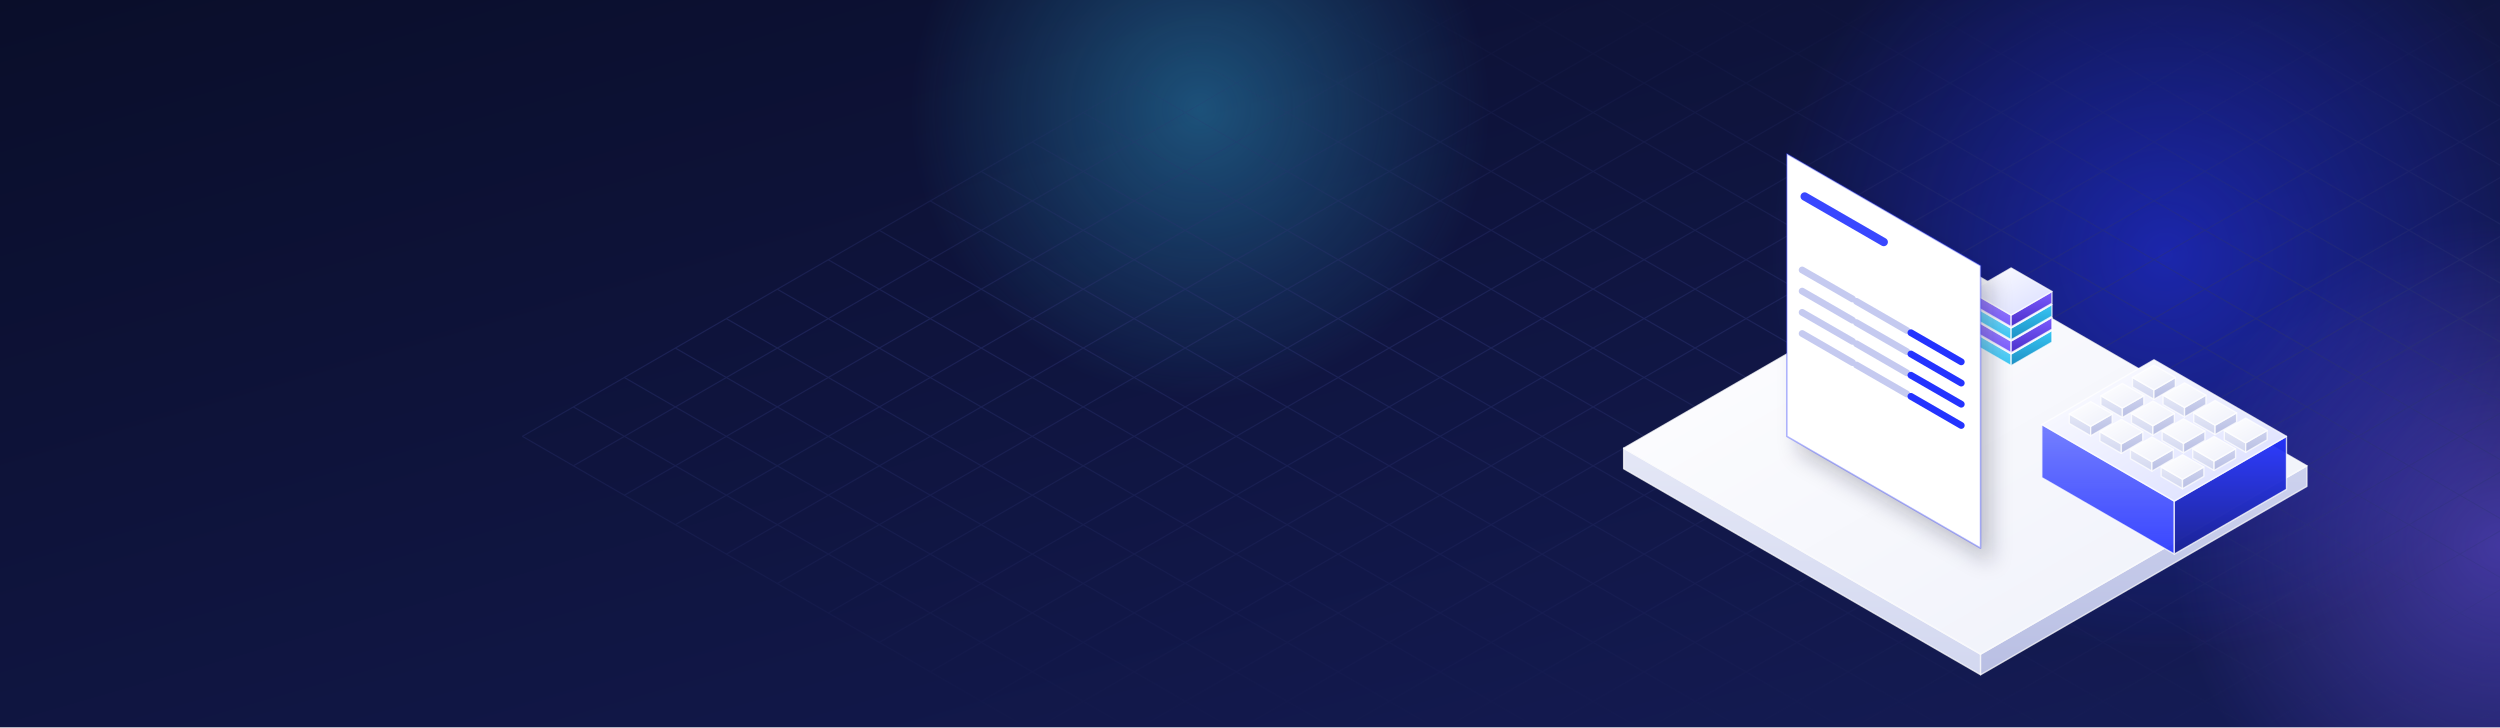
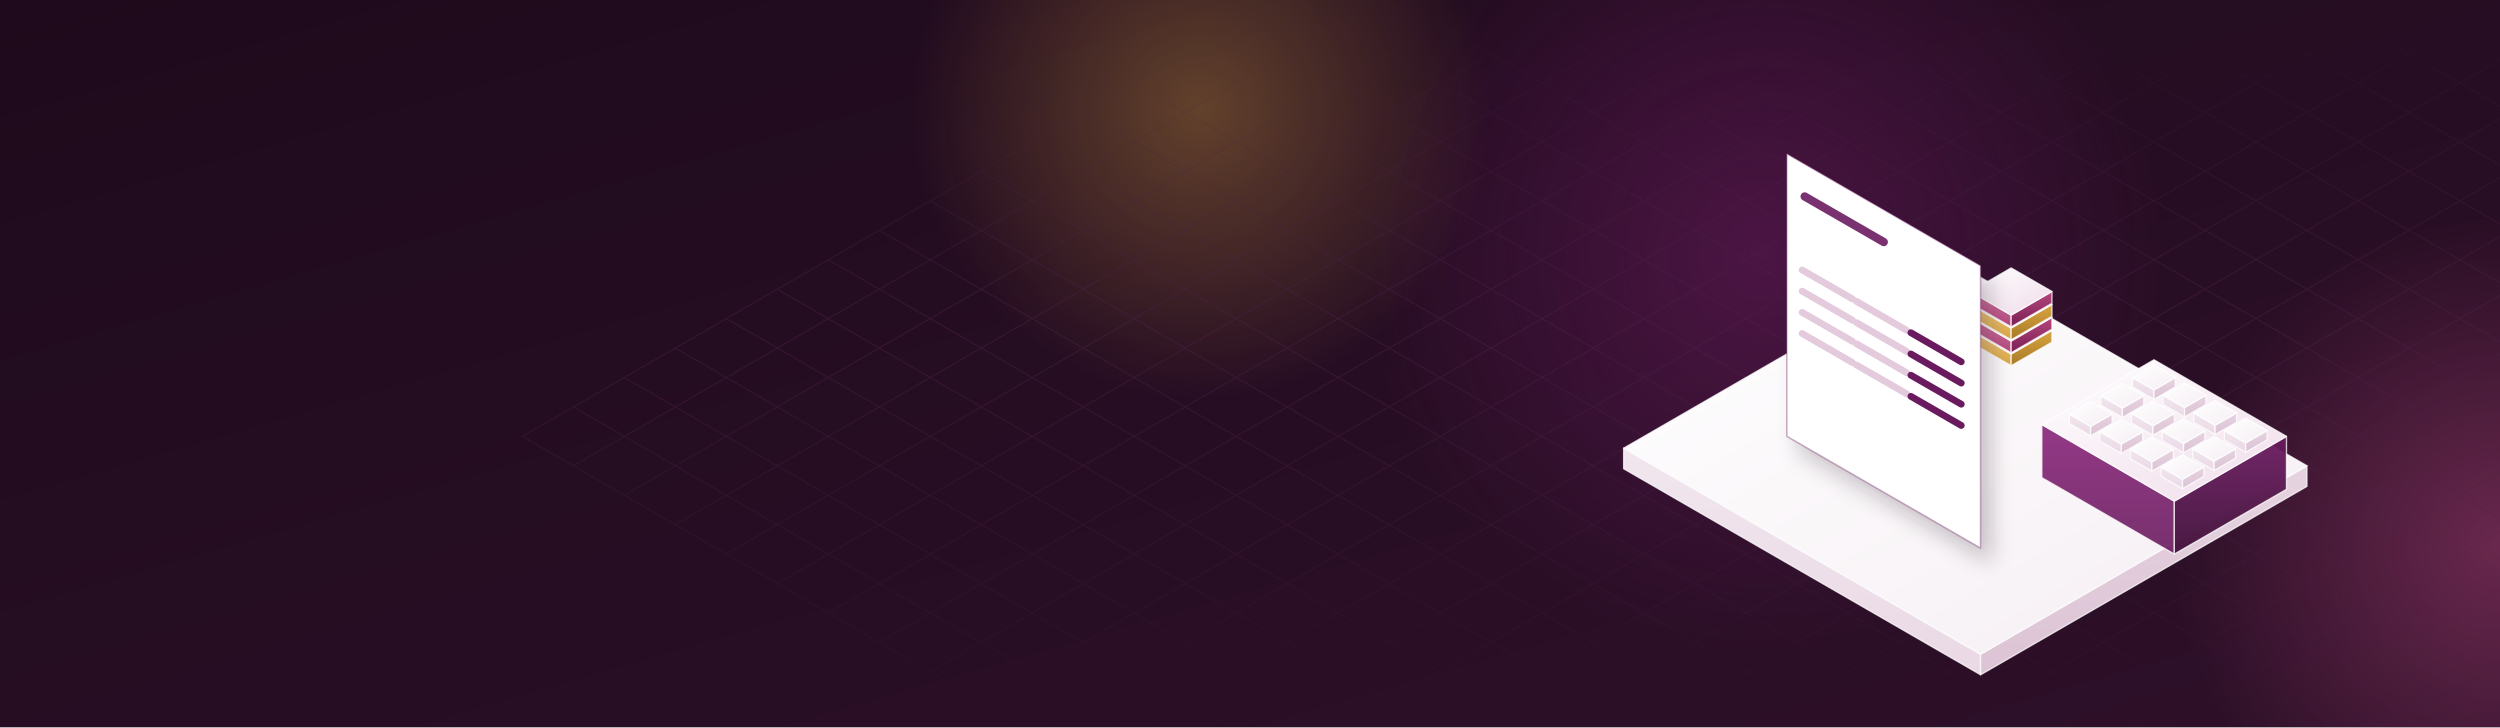
<svg xmlns="http://www.w3.org/2000/svg" viewBox="0 0 2200 640" preserveAspectRatio="xMidYMid slice">
  <defs>
    <linearGradient id="gBg" x1="0" y1="0" x2="1" y2="1">
-       <stop offset="0" stop-color="#0A0E2A" />
-       <stop offset="1" stop-color="#151C57" />
+       <stop offset="0" stop-color="#1E0A1C" />
+       <stop offset="1" stop-color="#2E1029" />
    </linearGradient>
    <radialGradient id="gB1">
-       <stop offset="0" stop-color="#2433FF" stop-opacity="0.55" />
-       <stop offset="1" stop-color="#2433FF" stop-opacity="0" />
+       <stop offset="0" stop-color="#6A1B5F" stop-opacity="0.55" />
+       <stop offset="1" stop-color="#6A1B5F" stop-opacity="0" />
    </radialGradient>
    <radialGradient id="gB2">
-       <stop offset="0" stop-color="#7B5CFF" stop-opacity="0.45" />
-       <stop offset="1" stop-color="#7B5CFF" stop-opacity="0" />
+       <stop offset="0" stop-color="#B4467C" stop-opacity="0.45" />
+       <stop offset="1" stop-color="#B4467C" stop-opacity="0" />
    </radialGradient>
    <radialGradient id="gB3">
-       <stop offset="0" stop-color="#38C6F4" stop-opacity="0.35" />
-       <stop offset="1" stop-color="#38C6F4" stop-opacity="0" />
+       <stop offset="0" stop-color="#D9A441" stop-opacity="0.35" />
+       <stop offset="1" stop-color="#D9A441" stop-opacity="0" />
    </radialGradient>
    <radialGradient id="gGlow">
-       <stop offset="0" stop-color="#8D98FF" stop-opacity=".55" />
-       <stop offset="1" stop-color="#8D98FF" stop-opacity="0" />
+       <stop offset="0" stop-color="#C98AB9" stop-opacity=".55" />
+       <stop offset="1" stop-color="#C98AB9" stop-opacity="0" />
    </radialGradient>
    <linearGradient id="gTop" x1="0" y1="0" x2="1" y2="1">
      <stop offset="0" stop-color="#FFFFFF" />
-       <stop offset="1" stop-color="#D9DDFF" />
+       <stop offset="1" stop-color="#F0DCEA" />
    </linearGradient>
    <linearGradient id="gLeft" x1="0" y1="0" x2="0" y2="1">
-       <stop offset="0" stop-color="#6E79FF" stop-opacity=".95" />
-       <stop offset="1" stop-color="#2433FF" stop-opacity=".9" />
+       <stop offset="0" stop-color="#8E2F80" stop-opacity=".95" />
+       <stop offset="1" stop-color="#6A1B5F" stop-opacity=".9" />
    </linearGradient>
    <linearGradient id="gRight" x1="0" y1="0" x2="0" y2="1">
-       <stop offset="0" stop-color="#2433FF" stop-opacity=".95" />
-       <stop offset="1" stop-color="#121A8F" stop-opacity=".95" />
+       <stop offset="0" stop-color="#6A1B5F" stop-opacity=".95" />
+       <stop offset="1" stop-color="#3E0F38" stop-opacity=".95" />
    </linearGradient>
    <linearGradient id="gLeftV" x1="0" y1="0" x2="0" y2="1">
-       <stop offset="0" stop-color="#A58CFF" />
-       <stop offset="1" stop-color="#7B5CFF" />
+       <stop offset="0" stop-color="#D07AA4" />
+       <stop offset="1" stop-color="#B4467C" />
    </linearGradient>
    <linearGradient id="gRightV" x1="0" y1="0" x2="0" y2="1">
-       <stop offset="0" stop-color="#7B5CFF" />
-       <stop offset="1" stop-color="#4B2FC9" />
+       <stop offset="0" stop-color="#B4467C" />
+       <stop offset="1" stop-color="#7A1F55" />
    </linearGradient>
    <linearGradient id="gLeftC" x1="0" y1="0" x2="0" y2="1">
-       <stop offset="0" stop-color="#8BE0FF" />
-       <stop offset="1" stop-color="#38C6F4" />
+       <stop offset="0" stop-color="#F0CF86" />
+       <stop offset="1" stop-color="#D9A441" />
    </linearGradient>
    <linearGradient id="gRightC" x1="0" y1="0" x2="0" y2="1">
-       <stop offset="0" stop-color="#38C6F4" />
-       <stop offset="1" stop-color="#1C8FC4" />
+       <stop offset="0" stop-color="#D9A441" />
+       <stop offset="1" stop-color="#A87A26" />
    </linearGradient>
    <linearGradient id="gLeftR" x1="0" y1="0" x2="0" y2="1">
-       <stop offset="0" stop-color="#FF8A6A" />
-       <stop offset="1" stop-color="#E8401C" />
+       <stop offset="0" stop-color="#F0CF86" />
+       <stop offset="1" stop-color="#D9A441" />
    </linearGradient>
    <linearGradient id="gRightR" x1="0" y1="0" x2="0" y2="1">
-       <stop offset="0" stop-color="#E8401C" />
-       <stop offset="1" stop-color="#A82A0E" />
+       <stop offset="0" stop-color="#D9A441" />
+       <stop offset="1" stop-color="#A87A26" />
    </linearGradient>
    <linearGradient id="gTopW" x1="0" y1="0" x2="1" y2="1">
      <stop offset="0" stop-color="#FFFFFF" />
-       <stop offset="1" stop-color="#EEF0FA" />
+       <stop offset="1" stop-color="#F5EEF3" />
    </linearGradient>
    <linearGradient id="gLeftW" x1="0" y1="0" x2="0" y2="1">
-       <stop offset="0" stop-color="#E4E7F6" />
-       <stop offset="1" stop-color="#D3D8F0" />
+       <stop offset="0" stop-color="#F1E6EE" />
+       <stop offset="1" stop-color="#EAD9E5" />
    </linearGradient>
    <linearGradient id="gRightW" x1="0" y1="0" x2="0" y2="1">
-       <stop offset="0" stop-color="#CDD2EE" />
-       <stop offset="1" stop-color="#B9BFE3" />
+       <stop offset="0" stop-color="#E6D3E0" />
+       <stop offset="1" stop-color="#DCC3D5" />
    </linearGradient>
    <linearGradient id="gFade" x1="0" y1="0" x2="0" y2="1">
      <stop offset="0" stop-color="#fff" stop-opacity="0" />
      <stop offset=".45" stop-color="#fff" stop-opacity="1" />
      <stop offset="1" stop-color="#fff" stop-opacity="0" />
    </linearGradient>
    <mask id="mGrid">
      <rect width="100%" height="100%" fill="url(#gFade)" />
    </mask>
    <filter id="fSoft" x="-50%" y="-50%" width="200%" height="200%">
      <feGaussianBlur stdDeviation="9" />
    </filter>
  </defs>
  <defs>
    <radialGradient id="gNode0" cx=".35" cy=".3">
      <stop offset="0" stop-color="#fff" />
-       <stop offset=".35" stop-color="#2433FF" />
-       <stop offset="1" stop-color="#121A8F" />
+       <stop offset=".35" stop-color="#6A1B5F" />
+       <stop offset="1" stop-color="#3E0F38" />
    </radialGradient>
    <radialGradient id="gNode1" cx=".35" cy=".3">
      <stop offset="0" stop-color="#fff" />
-       <stop offset=".35" stop-color="#7B5CFF" />
-       <stop offset="1" stop-color="#4B2FC9" />
+       <stop offset=".35" stop-color="#B4467C" />
+       <stop offset="1" stop-color="#7A1F55" />
    </radialGradient>
    <radialGradient id="gNode2" cx=".35" cy=".3">
      <stop offset="0" stop-color="#fff" />
-       <stop offset=".35" stop-color="#38C6F4" />
-       <stop offset="1" stop-color="#1C8FC4" />
+       <stop offset=".35" stop-color="#D9A441" />
+       <stop offset="1" stop-color="#A87A26" />
    </radialGradient>
  </defs>
  <rect width="100%" height="100%" fill="url(#gBg)" />
-   <circle cx="1905.8" cy="224" r="352" fill="url(#gB1)" />
+   <circle cx="1551" cy="224" r="352" fill="url(#gB1)" />
  <circle cx="2200" cy="480" r="288" fill="url(#gB2)" />
  <circle cx="1056" cy="96" r="256" fill="url(#gB3)" />
-   <g stroke="#2A3170" stroke-width="1" opacity="0.5" mask="url(#mGrid)">
+   <g stroke="#4A1E45" stroke-width="1" opacity="0.5" mask="url(#mGrid)">
    <line x1="1716" y1="-341.3" x2="459.7" y2="384" />
    <line x1="1716" y1="-341.3" x2="2972.3" y2="384" />
    <line x1="1760.9" y1="-315.4" x2="504.6" y2="409.9" />
    <line x1="1671.1" y1="-315.4" x2="2927.4" y2="409.9" />
    <line x1="1805.7" y1="-289.5" x2="549.4" y2="435.8" />
    <line x1="1626.3" y1="-289.5" x2="2882.6" y2="435.8" />
    <line x1="1850.6" y1="-263.6" x2="594.3" y2="461.7" />
    <line x1="1581.4" y1="-263.6" x2="2837.7" y2="461.7" />
    <line x1="1895.5" y1="-237.7" x2="639.2" y2="487.6" />
    <line x1="1536.5" y1="-237.7" x2="2792.8" y2="487.6" />
    <line x1="1940.3" y1="-211.8" x2="684" y2="513.5" />
    <line x1="1491.7" y1="-211.8" x2="2748" y2="513.5" />
    <line x1="1985.2" y1="-185.9" x2="728.9" y2="539.4" />
    <line x1="1446.8" y1="-185.9" x2="2703.1" y2="539.4" />
    <line x1="2030.1" y1="-160" x2="773.8" y2="565.3" />
    <line x1="1401.9" y1="-160" x2="2658.2" y2="565.3" />
    <line x1="2074.9" y1="-134.1" x2="818.6" y2="591.2" />
    <line x1="1357.1" y1="-134.1" x2="2613.4" y2="591.2" />
    <line x1="2119.8" y1="-108.2" x2="863.5" y2="617.1" />
    <line x1="1312.2" y1="-108.2" x2="2568.5" y2="617.1" />
    <line x1="2164.7" y1="-82.3" x2="908.4" y2="643" />
    <line x1="1267.3" y1="-82.3" x2="2523.6" y2="643" />
    <line x1="2209.6" y1="-56.4" x2="953.2" y2="669" />
    <line x1="1222.4" y1="-56.4" x2="2478.8" y2="669" />
    <line x1="2254.4" y1="-30.5" x2="998.1" y2="694.9" />
    <line x1="1177.6" y1="-30.5" x2="2433.9" y2="694.9" />
    <line x1="2299.3" y1="-4.6" x2="1043" y2="720.8" />
    <line x1="1132.7" y1="-4.6" x2="2389" y2="720.8" />
    <line x1="2344.2" y1="21.3" x2="1087.8" y2="746.7" />
    <line x1="1087.8" y1="21.3" x2="2344.2" y2="746.7" />
    <line x1="2389" y1="47.2" x2="1132.7" y2="772.6" />
    <line x1="1043" y1="47.2" x2="2299.3" y2="772.6" />
    <line x1="2433.9" y1="73.1" x2="1177.6" y2="798.5" />
    <line x1="998.1" y1="73.1" x2="2254.4" y2="798.5" />
    <line x1="2478.8" y1="99" x2="1222.4" y2="824.4" />
    <line x1="953.2" y1="99" x2="2209.6" y2="824.4" />
    <line x1="2523.6" y1="125" x2="1267.3" y2="850.3" />
    <line x1="908.4" y1="125" x2="2164.7" y2="850.3" />
    <line x1="2568.5" y1="150.9" x2="1312.2" y2="876.2" />
    <line x1="863.5" y1="150.9" x2="2119.8" y2="876.2" />
    <line x1="2613.4" y1="176.8" x2="1357.1" y2="902.1" />
    <line x1="818.6" y1="176.8" x2="2074.9" y2="902.1" />
    <line x1="2658.2" y1="202.7" x2="1401.9" y2="928" />
    <line x1="773.8" y1="202.7" x2="2030.1" y2="928" />
    <line x1="2703.1" y1="228.6" x2="1446.8" y2="953.9" />
    <line x1="728.9" y1="228.6" x2="1985.2" y2="953.9" />
    <line x1="2748" y1="254.5" x2="1491.7" y2="979.8" />
    <line x1="684" y1="254.5" x2="1940.3" y2="979.8" />
    <line x1="2792.8" y1="280.4" x2="1536.5" y2="1005.7" />
    <line x1="639.2" y1="280.4" x2="1895.5" y2="1005.7" />
    <line x1="2837.7" y1="306.3" x2="1581.4" y2="1031.6" />
    <line x1="594.3" y1="306.3" x2="1850.6" y2="1031.6" />
    <line x1="2882.6" y1="332.2" x2="1626.3" y2="1057.5" />
    <line x1="549.4" y1="332.2" x2="1805.7" y2="1057.5" />
    <line x1="2927.4" y1="358.1" x2="1671.1" y2="1083.4" />
    <line x1="504.6" y1="358.1" x2="1760.9" y2="1083.4" />
    <line x1="2972.3" y1="384" x2="1716" y2="1109.3" />
    <line x1="459.7" y1="384" x2="1716" y2="1109.3" />
  </g>
  <g>
    <polygon points="1428.8,412.5 1742.9,593.8 1742.9,575.7 1428.8,394.4" fill="url(#gLeftW)" stroke="rgba(255,255,255,.75)" stroke-width="1.2" stroke-linejoin="round" />
    <polygon points="2030.1,428 1742.9,593.8 1742.9,575.7 2030.1,409.9" fill="url(#gRightW)" stroke="rgba(255,255,255,.75)" stroke-width="1.2" stroke-linejoin="round" />
    <polygon points="1716,228.6 2030.1,409.9 1742.9,575.7 1428.8,394.4" fill="url(#gTopW)" stroke="rgba(255,255,255,.75)" stroke-width="1.2" stroke-linejoin="round" />
  </g>
  <g>
    <polygon points="1796.8,420.3 1913.4,487.6 1913.4,441 1796.8,373.6" fill="url(#gLeft)" stroke="rgba(255,255,255,.75)" stroke-width="1.2" stroke-linejoin="round" />
    <polygon points="2012.1,430.6 1913.4,487.6 1913.4,441 2012.1,384" fill="url(#gRight)" stroke="rgba(255,255,255,.75)" stroke-width="1.2" stroke-linejoin="round" />
    <polygon points="1895.5,316.6 2012.1,384 1913.4,441 1796.8,373.6" fill="url(#gTop)" stroke="rgba(255,255,255,.75)" stroke-width="1.2" stroke-linejoin="round" />
  </g>
  <g>
    <polygon points="1671.1,285.6 1707,306.3 1707,295.9 1671.1,275.2" fill="url(#gLeftC)" stroke="rgba(255,255,255,.75)" stroke-width="1.2" stroke-linejoin="round" />
    <polygon points="1742.9,285.6 1707,306.3 1707,295.9 1742.9,275.2" fill="url(#gRightC)" stroke="rgba(255,255,255,.75)" stroke-width="1.2" stroke-linejoin="round" />
    <polygon points="1707,254.5 1742.9,275.2 1707,295.9 1671.1,275.2" fill="url(#gTop)" stroke="rgba(255,255,255,.75)" stroke-width="1.2" stroke-linejoin="round" />
  </g>
  <g>
    <polygon points="1671.1,274.2 1707,294.9 1707,284.5 1671.1,263.8" fill="url(#gLeftV)" stroke="rgba(255,255,255,.75)" stroke-width="1.2" stroke-linejoin="round" />
    <polygon points="1742.9,274.2 1707,294.9 1707,284.5 1742.9,263.8" fill="url(#gRightV)" stroke="rgba(255,255,255,.75)" stroke-width="1.2" stroke-linejoin="round" />
    <polygon points="1707,243.1 1742.9,263.8 1707,284.5 1671.1,263.8" fill="url(#gTop)" stroke="rgba(255,255,255,.75)" stroke-width="1.2" stroke-linejoin="round" />
  </g>
  <g>
    <polygon points="1671.1,262.8 1707,283.5 1707,273.1 1671.1,252.4" fill="url(#gLeftC)" stroke="rgba(255,255,255,.75)" stroke-width="1.2" stroke-linejoin="round" />
    <polygon points="1742.9,262.8 1707,283.5 1707,273.1 1742.9,252.4" fill="url(#gRightC)" stroke="rgba(255,255,255,.75)" stroke-width="1.2" stroke-linejoin="round" />
    <polygon points="1707,231.7 1742.9,252.4 1707,273.1 1671.1,252.4" fill="url(#gTop)" stroke="rgba(255,255,255,.75)" stroke-width="1.2" stroke-linejoin="round" />
  </g>
  <g>
    <polygon points="1733.9,301.1 1769.8,321.8 1769.8,311.5 1733.9,290.7" fill="url(#gLeftC)" stroke="rgba(255,255,255,.75)" stroke-width="1.2" stroke-linejoin="round" />
    <polygon points="1805.7,301.1 1769.8,321.8 1769.8,311.5 1805.7,290.7" fill="url(#gRightC)" stroke="rgba(255,255,255,.75)" stroke-width="1.2" stroke-linejoin="round" />
    <polygon points="1769.8,270 1805.7,290.7 1769.8,311.5 1733.9,290.7" fill="url(#gTop)" stroke="rgba(255,255,255,.75)" stroke-width="1.2" stroke-linejoin="round" />
  </g>
  <g>
    <polygon points="1733.9,289.7 1769.8,310.4 1769.8,300.1 1733.9,279.3" fill="url(#gLeftV)" stroke="rgba(255,255,255,.75)" stroke-width="1.2" stroke-linejoin="round" />
    <polygon points="1805.7,289.7 1769.8,310.4 1769.8,300.1 1805.7,279.3" fill="url(#gRightV)" stroke="rgba(255,255,255,.75)" stroke-width="1.2" stroke-linejoin="round" />
    <polygon points="1769.8,258.6 1805.7,279.3 1769.8,300.1 1733.9,279.3" fill="url(#gTop)" stroke="rgba(255,255,255,.75)" stroke-width="1.2" stroke-linejoin="round" />
  </g>
  <g>
    <polygon points="1733.9,278.3 1769.8,299 1769.8,288.7 1733.9,267.9" fill="url(#gLeftC)" stroke="rgba(255,255,255,.75)" stroke-width="1.2" stroke-linejoin="round" />
    <polygon points="1805.7,278.3 1769.8,299 1769.8,288.7 1805.7,267.9" fill="url(#gRightC)" stroke="rgba(255,255,255,.75)" stroke-width="1.2" stroke-linejoin="round" />
    <polygon points="1769.8,247.2 1805.7,267.9 1769.8,288.7 1733.9,267.9" fill="url(#gTop)" stroke="rgba(255,255,255,.75)" stroke-width="1.2" stroke-linejoin="round" />
  </g>
  <g>
    <polygon points="1733.9,266.9 1769.8,287.6 1769.8,277.3 1733.9,256.5" fill="url(#gLeftV)" stroke="rgba(255,255,255,.75)" stroke-width="1.2" stroke-linejoin="round" />
    <polygon points="1805.7,266.9 1769.8,287.6 1769.8,277.3 1805.7,256.5" fill="url(#gRightV)" stroke="rgba(255,255,255,.75)" stroke-width="1.2" stroke-linejoin="round" />
    <polygon points="1769.8,235.8 1805.7,256.5 1769.8,277.3 1733.9,256.5" fill="url(#gTop)" stroke="rgba(255,255,255,.75)" stroke-width="1.2" stroke-linejoin="round" />
  </g>
  <g>
    <polygon points="1612.8,308.9 1648.7,329.6 1648.7,319.2 1612.8,298.5" fill="url(#gLeftC)" stroke="rgba(255,255,255,.75)" stroke-width="1.2" stroke-linejoin="round" />
    <polygon points="1684.6,308.9 1648.7,329.6 1648.7,319.2 1684.6,298.5" fill="url(#gRightC)" stroke="rgba(255,255,255,.75)" stroke-width="1.2" stroke-linejoin="round" />
    <polygon points="1648.7,277.8 1684.6,298.5 1648.7,319.2 1612.8,298.5" fill="url(#gTop)" stroke="rgba(255,255,255,.75)" stroke-width="1.2" stroke-linejoin="round" />
  </g>
  <g>
    <polygon points="1612.8,297.5 1648.7,318.2 1648.7,307.8 1612.8,287.1" fill="url(#gLeftV)" stroke="rgba(255,255,255,.75)" stroke-width="1.2" stroke-linejoin="round" />
    <polygon points="1684.6,297.5 1648.7,318.2 1648.7,307.8 1684.6,287.1" fill="url(#gRightV)" stroke="rgba(255,255,255,.75)" stroke-width="1.2" stroke-linejoin="round" />
    <polygon points="1648.7,266.4 1684.6,287.1 1648.7,307.8 1612.8,287.1" fill="url(#gTop)" stroke="rgba(255,255,255,.75)" stroke-width="1.2" stroke-linejoin="round" />
  </g>
  <g>
    <polygon points="1612.8,286.1 1648.7,306.8 1648.7,296.4 1612.8,275.7" fill="url(#gLeftC)" stroke="rgba(255,255,255,.75)" stroke-width="1.2" stroke-linejoin="round" />
    <polygon points="1684.6,286.1 1648.7,306.8 1648.7,296.4 1684.6,275.7" fill="url(#gRightC)" stroke="rgba(255,255,255,.75)" stroke-width="1.2" stroke-linejoin="round" />
    <polygon points="1648.7,255 1684.6,275.7 1648.7,296.4 1612.8,275.7" fill="url(#gTop)" stroke="rgba(255,255,255,.75)" stroke-width="1.2" stroke-linejoin="round" />
  </g>
  <g>
    <polygon points="1612.8,274.7 1648.7,295.4 1648.7,285 1612.8,264.3" fill="url(#gLeftV)" stroke="rgba(255,255,255,.75)" stroke-width="1.2" stroke-linejoin="round" />
    <polygon points="1684.6,274.7 1648.7,295.4 1648.7,285 1684.6,264.3" fill="url(#gRightV)" stroke="rgba(255,255,255,.75)" stroke-width="1.2" stroke-linejoin="round" />
    <polygon points="1648.7,243.6 1684.6,264.3 1648.7,285 1612.8,264.3" fill="url(#gTop)" stroke="rgba(255,255,255,.75)" stroke-width="1.2" stroke-linejoin="round" />
  </g>
  <g>
    <polygon points="1612.8,263.3 1648.7,284 1648.7,273.6 1612.8,252.9" fill="url(#gLeftC)" stroke="rgba(255,255,255,.75)" stroke-width="1.2" stroke-linejoin="round" />
    <polygon points="1684.6,263.3 1648.7,284 1648.7,273.6 1684.6,252.9" fill="url(#gRightC)" stroke="rgba(255,255,255,.75)" stroke-width="1.2" stroke-linejoin="round" />
    <polygon points="1648.7,232.2 1684.6,252.9 1648.7,273.6 1612.8,252.9" fill="url(#gTop)" stroke="rgba(255,255,255,.75)" stroke-width="1.2" stroke-linejoin="round" />
  </g>
  <g>
-     <polygon points="1572.4,384 1742.9,482.4 1742.9,233.8 1572.4,135.3" fill="#0A0E2A" opacity=".22" transform="translate(10,14)" filter="url(#fSoft)" />
-     <polygon points="1572.4,384 1742.9,482.4 1742.9,233.8 1572.4,135.3" fill="#FFFFFF" stroke="rgba(36,51,255,.35)" stroke-width="1.4" stroke-linejoin="round" />
-     <line x1="1588.1" y1="172.9" x2="1657.7" y2="213" stroke="#2433FF" stroke-width="7.3" stroke-linecap="round" opacity=".9" />
-     <line x1="1585.9" y1="237.6" x2="1630.2" y2="263.1" stroke="#C5CAF0" stroke-width="6" stroke-linecap="round" />
-     <line x1="1633.7" y1="265.2" x2="1678" y2="290.8" stroke="#C5CAF0" stroke-width="6" stroke-linecap="round" />
-     <line x1="1681.6" y1="292.8" x2="1725.9" y2="318.4" stroke="#2433FF" stroke-width="6" stroke-linecap="round" />
-     <line x1="1585.9" y1="256.2" x2="1630.2" y2="281.8" stroke="#C5CAF0" stroke-width="6" stroke-linecap="round" />
-     <line x1="1633.7" y1="283.9" x2="1678" y2="309.4" stroke="#C5CAF0" stroke-width="6" stroke-linecap="round" />
-     <line x1="1681.6" y1="311.5" x2="1725.9" y2="337.1" stroke="#2433FF" stroke-width="6" stroke-linecap="round" />
-     <line x1="1585.9" y1="274.9" x2="1630.2" y2="300.4" stroke="#C5CAF0" stroke-width="6" stroke-linecap="round" />
-     <line x1="1633.7" y1="302.5" x2="1678" y2="328.1" stroke="#C5CAF0" stroke-width="6" stroke-linecap="round" />
-     <line x1="1681.6" y1="330.2" x2="1725.9" y2="355.7" stroke="#2433FF" stroke-width="6" stroke-linecap="round" />
-     <line x1="1585.9" y1="293.5" x2="1630.2" y2="319.1" stroke="#C5CAF0" stroke-width="6" stroke-linecap="round" />
-     <line x1="1633.7" y1="321.2" x2="1678" y2="346.7" stroke="#C5CAF0" stroke-width="6" stroke-linecap="round" />
-     <line x1="1681.6" y1="348.8" x2="1725.9" y2="374.4" stroke="#2433FF" stroke-width="6" stroke-linecap="round" />
+     <polygon points="1572.4,384 1742.9,482.4 1742.9,233.8 1572.4,135.3" fill="#1E0A1C" opacity=".22" transform="translate(10,14)" filter="url(#fSoft)" />
+     <polygon points="1572.4,384 1742.9,482.4 1742.9,233.8 1572.4,135.3" fill="#FFFFFF" stroke="rgba(106,27,95,.35)" stroke-width="1.4" stroke-linejoin="round" />
+     <line x1="1588.1" y1="172.9" x2="1657.7" y2="213" stroke="#6A1B5F" stroke-width="7.3" stroke-linecap="round" opacity=".9" />
+     <line x1="1585.9" y1="237.6" x2="1630.2" y2="263.1" stroke="#E3CADC" stroke-width="6" stroke-linecap="round" />
+     <line x1="1633.7" y1="265.2" x2="1678" y2="290.8" stroke="#E3CADC" stroke-width="6" stroke-linecap="round" />
+     <line x1="1681.6" y1="292.8" x2="1725.9" y2="318.4" stroke="#6A1B5F" stroke-width="6" stroke-linecap="round" />
+     <line x1="1585.9" y1="256.2" x2="1630.2" y2="281.8" stroke="#E3CADC" stroke-width="6" stroke-linecap="round" />
+     <line x1="1633.7" y1="283.9" x2="1678" y2="309.4" stroke="#E3CADC" stroke-width="6" stroke-linecap="round" />
+     <line x1="1681.6" y1="311.5" x2="1725.9" y2="337.1" stroke="#6A1B5F" stroke-width="6" stroke-linecap="round" />
+     <line x1="1585.9" y1="274.9" x2="1630.2" y2="300.4" stroke="#E3CADC" stroke-width="6" stroke-linecap="round" />
+     <line x1="1633.7" y1="302.5" x2="1678" y2="328.1" stroke="#E3CADC" stroke-width="6" stroke-linecap="round" />
+     <line x1="1681.6" y1="330.2" x2="1725.9" y2="355.7" stroke="#6A1B5F" stroke-width="6" stroke-linecap="round" />
+     <line x1="1585.9" y1="293.5" x2="1630.2" y2="319.1" stroke="#E3CADC" stroke-width="6" stroke-linecap="round" />
+     <line x1="1633.7" y1="321.2" x2="1678" y2="346.7" stroke="#E3CADC" stroke-width="6" stroke-linecap="round" />
+     <line x1="1681.6" y1="348.8" x2="1725.9" y2="374.4" stroke="#6A1B5F" stroke-width="6" stroke-linecap="round" />
  </g>
  <g>
    <polygon points="1876.6,340.5 1895.5,351.4 1895.5,343.1 1876.6,332.2" fill="url(#gLeftW)" stroke="rgba(255,255,255,.75)" stroke-width="1.2" stroke-linejoin="round" />
    <polygon points="1914.3,340.5 1895.5,351.4 1895.5,343.1 1914.3,332.2" fill="url(#gRightW)" stroke="rgba(255,255,255,.75)" stroke-width="1.2" stroke-linejoin="round" />
    <polygon points="1895.5,321.3 1914.3,332.2 1895.5,343.1 1876.6,332.2" fill="url(#gTopW)" stroke="rgba(255,255,255,.75)" stroke-width="1.2" stroke-linejoin="round" />
  </g>
  <g>
    <polygon points="1903.5,356 1922.4,366.9 1922.4,358.6 1903.5,347.7" fill="url(#gLeftW)" stroke="rgba(255,255,255,.75)" stroke-width="1.2" stroke-linejoin="round" />
    <polygon points="1941.2,356 1922.4,366.9 1922.4,358.6 1941.2,347.7" fill="url(#gRightW)" stroke="rgba(255,255,255,.75)" stroke-width="1.2" stroke-linejoin="round" />
    <polygon points="1922.4,336.9 1941.2,347.7 1922.4,358.6 1903.5,347.7" fill="url(#gTopW)" stroke="rgba(255,255,255,.75)" stroke-width="1.2" stroke-linejoin="round" />
  </g>
  <g>
    <polygon points="1930.5,371.6 1949.3,382.4 1949.3,374.2 1930.5,363.3" fill="url(#gLeftW)" stroke="rgba(255,255,255,.75)" stroke-width="1.2" stroke-linejoin="round" />
    <polygon points="1968.2,371.6 1949.3,382.4 1949.3,374.2 1968.2,363.3" fill="url(#gRightW)" stroke="rgba(255,255,255,.75)" stroke-width="1.2" stroke-linejoin="round" />
    <polygon points="1949.3,352.4 1968.2,363.3 1949.3,374.2 1930.5,363.3" fill="url(#gTopW)" stroke="rgba(255,255,255,.75)" stroke-width="1.2" stroke-linejoin="round" />
  </g>
  <g>
    <polygon points="1957.4,387.1 1976.2,398 1976.2,389.7 1957.4,378.8" fill="url(#gLeftW)" stroke="rgba(255,255,255,.75)" stroke-width="1.2" stroke-linejoin="round" />
    <polygon points="1995.1,387.1 1976.2,398 1976.2,389.7 1995.1,378.8" fill="url(#gRightW)" stroke="rgba(255,255,255,.75)" stroke-width="1.2" stroke-linejoin="round" />
    <polygon points="1976.2,367.9 1995.1,378.8 1976.2,389.7 1957.4,378.8" fill="url(#gTopW)" stroke="rgba(255,255,255,.75)" stroke-width="1.2" stroke-linejoin="round" />
  </g>
  <g>
    <polygon points="1848.8,356.5 1867.7,367.4 1867.7,359.1 1848.8,348.3" fill="url(#gLeftW)" stroke="rgba(255,255,255,.75)" stroke-width="1.2" stroke-linejoin="round" />
    <polygon points="1886.5,356.5 1867.7,367.4 1867.7,359.1 1886.5,348.3" fill="url(#gRightW)" stroke="rgba(255,255,255,.75)" stroke-width="1.2" stroke-linejoin="round" />
    <polygon points="1867.7,337.4 1886.5,348.3 1867.7,359.1 1848.8,348.3" fill="url(#gTopW)" stroke="rgba(255,255,255,.75)" stroke-width="1.2" stroke-linejoin="round" />
  </g>
  <g>
    <polygon points="1875.7,372.1 1894.6,383 1894.6,374.7 1875.7,363.8" fill="url(#gLeftW)" stroke="rgba(255,255,255,.75)" stroke-width="1.2" stroke-linejoin="round" />
    <polygon points="1913.4,372.1 1894.6,383 1894.6,374.7 1913.4,363.8" fill="url(#gRightW)" stroke="rgba(255,255,255,.75)" stroke-width="1.2" stroke-linejoin="round" />
    <polygon points="1894.6,352.9 1913.4,363.8 1894.6,374.7 1875.7,363.8" fill="url(#gTopW)" stroke="rgba(255,255,255,.75)" stroke-width="1.2" stroke-linejoin="round" />
  </g>
  <g>
    <polygon points="1902.7,387.6 1921.5,398.5 1921.5,390.2 1902.7,379.3" fill="url(#gLeftW)" stroke="rgba(255,255,255,.75)" stroke-width="1.2" stroke-linejoin="round" />
    <polygon points="1940.3,387.6 1921.5,398.5 1921.5,390.2 1940.3,379.3" fill="url(#gRightW)" stroke="rgba(255,255,255,.75)" stroke-width="1.2" stroke-linejoin="round" />
    <polygon points="1921.5,368.5 1940.3,379.3 1921.5,390.2 1902.7,379.3" fill="url(#gTopW)" stroke="rgba(255,255,255,.75)" stroke-width="1.2" stroke-linejoin="round" />
  </g>
  <g>
    <polygon points="1929.6,403.2 1948.4,414 1948.4,405.8 1929.6,394.9" fill="url(#gLeftW)" stroke="rgba(255,255,255,.75)" stroke-width="1.2" stroke-linejoin="round" />
    <polygon points="1967.3,403.2 1948.4,414 1948.4,405.8 1967.3,394.9" fill="url(#gRightW)" stroke="rgba(255,255,255,.75)" stroke-width="1.2" stroke-linejoin="round" />
    <polygon points="1948.4,384 1967.3,394.9 1948.4,405.8 1929.6,394.9" fill="url(#gTopW)" stroke="rgba(255,255,255,.75)" stroke-width="1.2" stroke-linejoin="round" />
  </g>
  <g>
    <polygon points="1821,372.6 1839.8,383.5 1839.8,375.2 1821,364.3" fill="url(#gLeftW)" stroke="rgba(255,255,255,.75)" stroke-width="1.2" stroke-linejoin="round" />
    <polygon points="1858.7,372.6 1839.8,383.5 1839.8,375.2 1858.7,364.3" fill="url(#gRightW)" stroke="rgba(255,255,255,.75)" stroke-width="1.2" stroke-linejoin="round" />
    <polygon points="1839.8,353.4 1858.7,364.3 1839.8,375.2 1821,364.3" fill="url(#gTopW)" stroke="rgba(255,255,255,.75)" stroke-width="1.2" stroke-linejoin="round" />
  </g>
  <g>
    <polygon points="1847.9,388.1 1866.8,399 1866.8,390.7 1847.9,379.9" fill="url(#gLeftW)" stroke="rgba(255,255,255,.75)" stroke-width="1.2" stroke-linejoin="round" />
    <polygon points="1885.6,388.1 1866.8,399 1866.8,390.7 1885.6,379.9" fill="url(#gRightW)" stroke="rgba(255,255,255,.75)" stroke-width="1.2" stroke-linejoin="round" />
    <polygon points="1866.8,369 1885.6,379.9 1866.8,390.7 1847.9,379.9" fill="url(#gTopW)" stroke="rgba(255,255,255,.75)" stroke-width="1.2" stroke-linejoin="round" />
  </g>
  <g>
    <polygon points="1874.8,403.7 1893.7,414.6 1893.7,406.3 1874.8,395.4" fill="url(#gLeftW)" stroke="rgba(255,255,255,.75)" stroke-width="1.2" stroke-linejoin="round" />
    <polygon points="1912.5,403.7 1893.7,414.6 1893.7,406.3 1912.5,395.4" fill="url(#gRightW)" stroke="rgba(255,255,255,.75)" stroke-width="1.2" stroke-linejoin="round" />
    <polygon points="1893.7,384.5 1912.5,395.4 1893.7,406.3 1874.8,395.4" fill="url(#gTopW)" stroke="rgba(255,255,255,.75)" stroke-width="1.2" stroke-linejoin="round" />
  </g>
  <g>
    <polygon points="1901.8,419.2 1920.6,430.1 1920.6,421.8 1901.8,410.9" fill="url(#gLeftW)" stroke="rgba(255,255,255,.75)" stroke-width="1.2" stroke-linejoin="round" />
    <polygon points="1939.4,419.2 1920.6,430.1 1920.6,421.8 1939.4,410.9" fill="url(#gRightW)" stroke="rgba(255,255,255,.75)" stroke-width="1.2" stroke-linejoin="round" />
    <polygon points="1920.6,400.1 1939.4,410.9 1920.6,421.8 1901.8,410.9" fill="url(#gTopW)" stroke="rgba(255,255,255,.75)" stroke-width="1.2" stroke-linejoin="round" />
  </g>
</svg>
